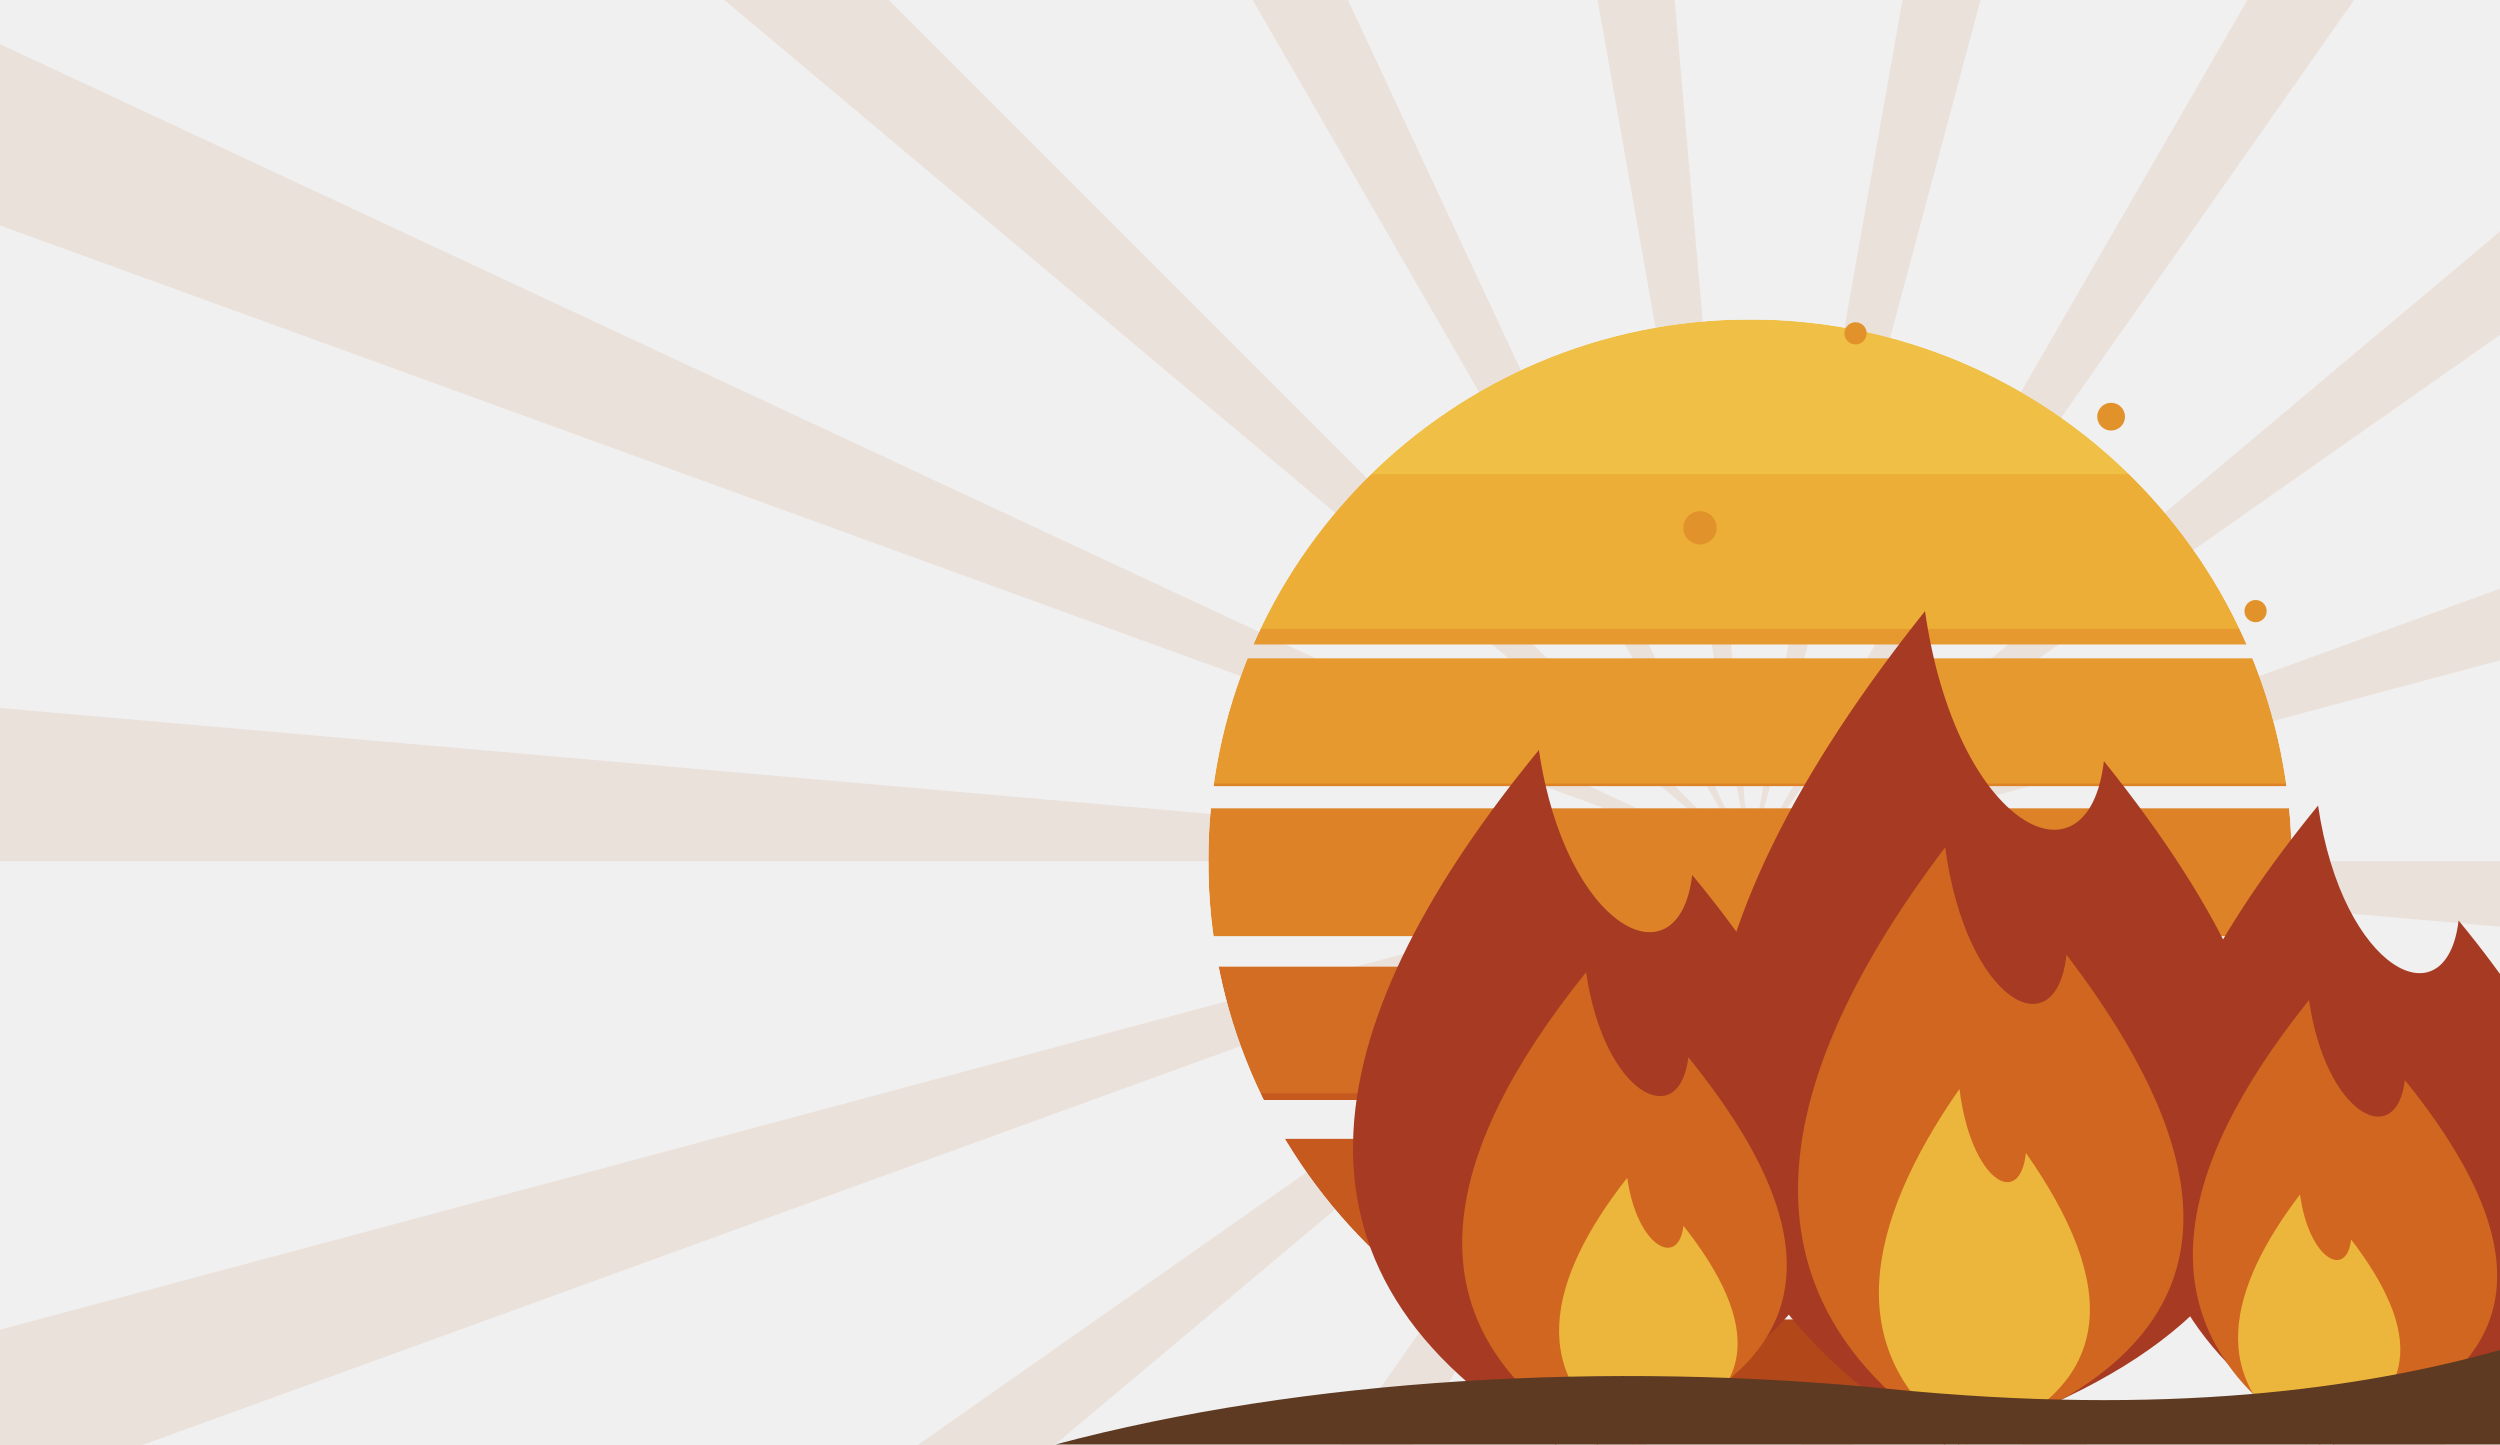
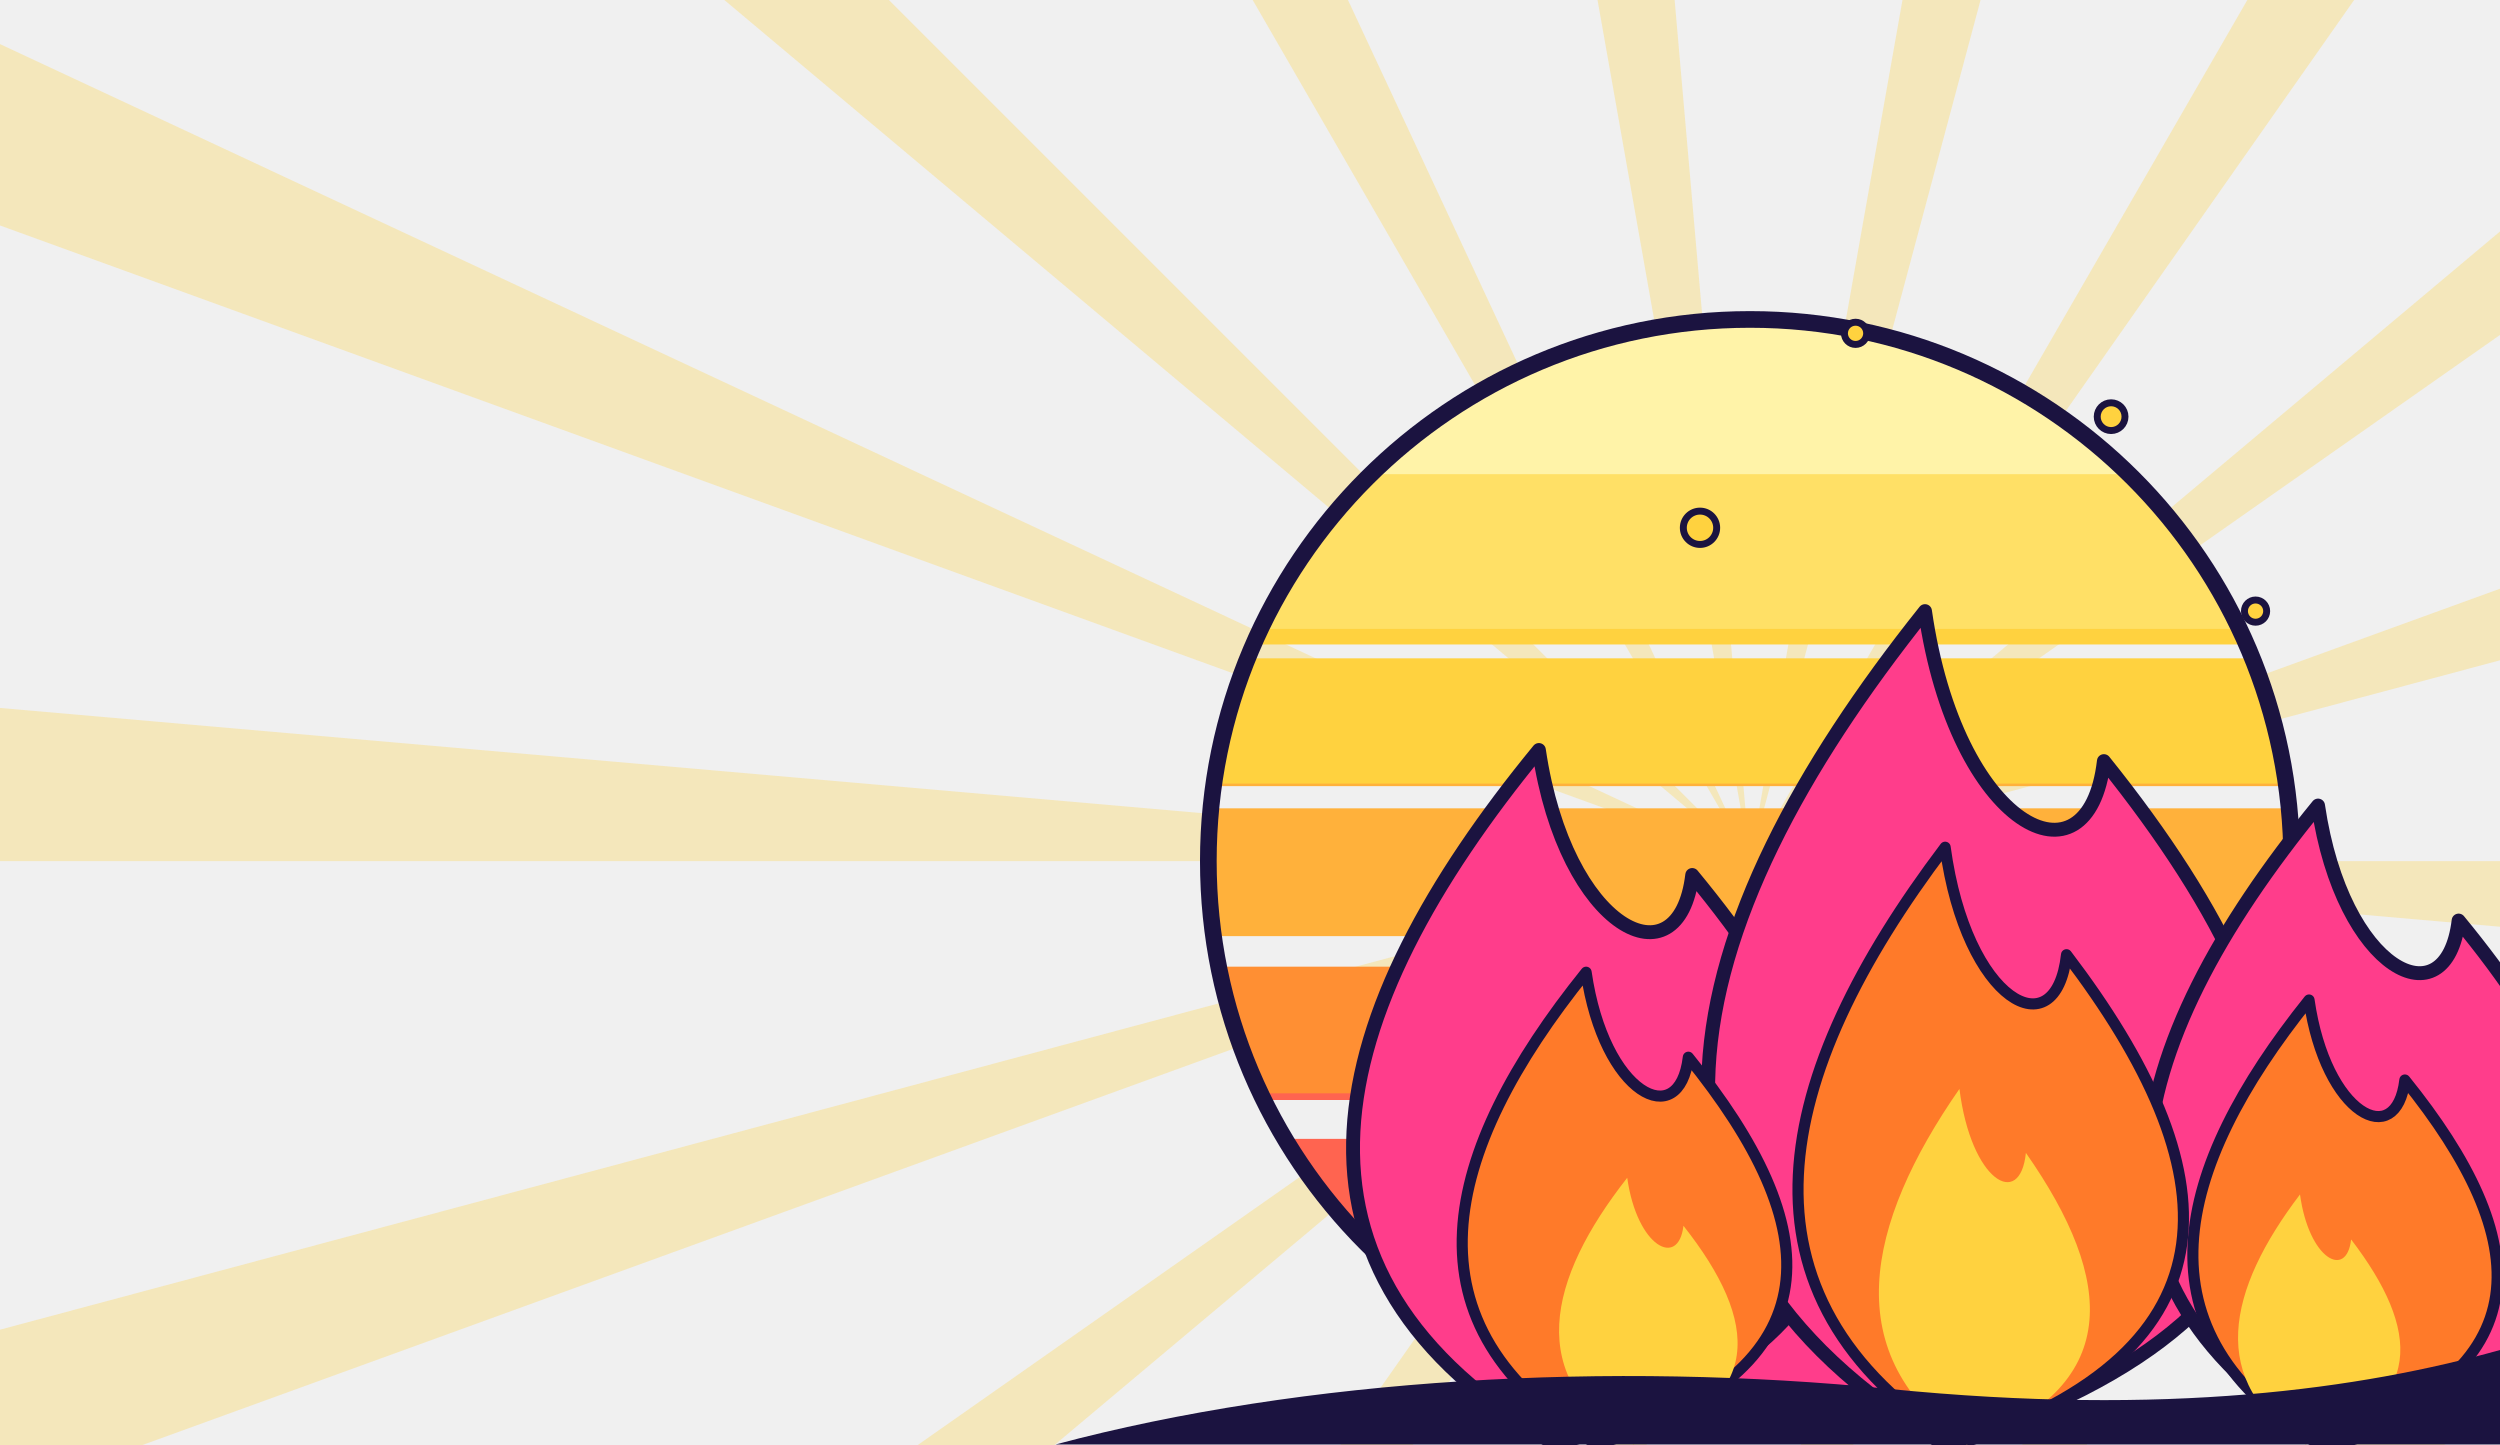
<svg xmlns="http://www.w3.org/2000/svg" viewBox="0 0 900 520">
-   <path d="M630 310L1330 310L1327 371ZM630 310L1288 549L1264 606ZM630 310L1166 760L1125 805ZM630 310L980 916L926 944ZM630 310L752 999L691 1007ZM630 310L508 999L449 986ZM630 310L280 916L228 883ZM630 310L94 760L57 712ZM630 310L-28 549L-46 491ZM630 310L-70 310L-67 249ZM630 310L-28 71L-4 14ZM630 310L94 -140L135 -185ZM630 310L280 -296L334 -324ZM630 310L508 -379L569 -387ZM630 310L752 -379L811 -366ZM630 310L980 -296L1032 -263ZM630 310L1166 -140L1203 -92ZM630 310L1288 71L1306 129Z" fill="#c65a1e" opacity="0.1" />
+   <path d="M630 310L1330 310L1327 371ZM630 310L1288 549L1264 606ZM630 310L1166 760L1125 805ZM630 310L980 916L926 944ZM630 310L752 999L691 1007ZM630 310L508 999L449 986ZM630 310L280 916L228 883ZM630 310L94 760L57 712ZM630 310L-28 549L-46 491ZM630 310L-70 310L-67 249ZM630 310L-28 71L-4 14ZM630 310L94 -140L135 -185ZM630 310L280 -296L334 -324ZM630 310L508 -379L569 -387ZM630 310L752 -379L811 -366ZM630 310L980 -296L1032 -263ZM630 310L1166 -140L1203 -92ZM630 310L1288 71L1306 129Z" fill="#ffd23f" opacity="0.3" />
  <defs>
    <clipPath id="cf">
      <circle cx="630" cy="310" r="195" />
    </clipPath>
    <mask id="mf">
      <rect width="900" height="520" fill="#fff" />
      <g fill="#000">
        <rect x="0" y="232" width="900" height="5" />
        <rect x="0" y="283" width="900" height="8" />
        <rect x="0" y="337" width="900" height="11" />
        <rect x="0" y="396" width="900" height="14" />
        <rect x="0" y="458" width="900" height="17" />
      </g>
    </mask>
  </defs>
  <g clip-path="url(#cf)" mask="url(#mf)">
-     <rect x="435" y="115.0" width="390" height="56.7" fill="#f0bf45" />
-     <rect x="435" y="170.7" width="390" height="56.7" fill="#ecae37" />
-     <rect x="435" y="226.4" width="390" height="56.7" fill="#e6992e" />
-     <rect x="435" y="282.1" width="390" height="56.7" fill="#de8228" />
-     <rect x="435" y="337.9" width="390" height="56.7" fill="#d36d23" />
-     <rect x="435" y="393.6" width="390" height="56.7" fill="#c65a1e" />
-     <rect x="435" y="449.3" width="390" height="56.7" fill="#b2471a" />
+     <rect x="435" y="115.0" width="390" height="56.7" fill="#fff3a8" />
+     <rect x="435" y="170.7" width="390" height="56.7" fill="#ffe066" />
+     <rect x="435" y="226.4" width="390" height="56.7" fill="#ffd23f" />
+     <rect x="435" y="282.1" width="390" height="56.7" fill="#ffb13b" />
+     <rect x="435" y="337.9" width="390" height="56.7" fill="#ff8f33" />
+     <rect x="435" y="393.6" width="390" height="56.7" fill="#ff6450" />
+     <rect x="435" y="449.3" width="390" height="56.7" fill="#ff3d8b" />
  </g>
-   <path d="M560 520c-108 -62.5 -84 -155 -6 -250c9.6 65 50.4 85 55.2 45c74.4 90 81.6 165 -49.2 205Z" fill="#a63a22" />
-   <path d="M700 520c-126 -75 -98 -186 -7 -300c11.2 78 58.8 102 64.4 54c86.8 108 95.2 198 -57.4 246Z" fill="#a63a22" />
-   <path d="M840 520c-99 -57.5 -77 -142.6 -5.5 -230c8.8 59.8 46.2 78.2 50.6 41.4c68.2 82.8 74.8 151.8 -45.1 188.6Z" fill="#a63a22" />
-   <path d="M575 520c-72 -42.5 -56 -105.4 -4 -170c6.4 44.2 33.6 57.8 36.8 30.6c49.6 61.2 54.4 112.2 -32.8 139.4Z" fill="#d0661f" />
-   <path d="M705 520c-85.5 -53.75 -66.5 -133.3 -4.75 -215c7.6 55.9 39.9 73.1 43.7 38.7c58.9 77.4 64.6 141.9 -38.95 176.3Z" fill="#d0661f" />
-   <path d="M835 520c-67.5 -40 -52.5 -99.2 -3.75 -160c6 41.6 31.5 54.4 34.5 28.8c46.5 57.6 51 105.6 -30.75 131.2Z" fill="#d0661f" />
-   <path d="M588 520c-39.6 -24 -30.8 -59.52 -2.2 -96c3.52 24.96 18.48 32.64 20.24 17.28c27.28 34.56 29.92 63.36 -18.04 78.72Z" fill="#ecb63c" />
-   <path d="M708 520c-46.8 -32 -36.4 -79.36 -2.6 -128c4.16 33.28 21.84 43.52 23.92 23.04c32.24 46.08 35.36 84.48 -21.32 104.96Z" fill="#ecb63c" />
-   <path d="M830 520c-36 -22.5 -28 -55.8 -2 -90c3.2 23.4 16.8 30.6 18.4 16.2c24.8 32.4 27.2 59.4 -16.4 73.8Z" fill="#ecb63c" />
-   <path d="M380 520c90-24 200-30 300-20s170 0 220-14v34Z" fill="#5e3a22" />
-   <g fill="#e2922b">
+   <circle cx="630" cy="310" r="195" fill="none" stroke="#1b1340" stroke-width="6" />
+   <path d="M560 520c-108 -62.5 -84 -155 -6 -250c9.6 65 50.4 85 55.2 45c74.4 90 81.6 165 -49.2 205Z" fill="#ff3d8b" stroke="#1b1340" stroke-width="5" stroke-linejoin="round" />
+   <path d="M700 520c-126 -75 -98 -186 -7 -300c11.2 78 58.8 102 64.4 54c86.8 108 95.2 198 -57.4 246Z" fill="#ff3d8b" stroke="#1b1340" stroke-width="5" stroke-linejoin="round" />
+   <path d="M840 520c-99 -57.5 -77 -142.6 -5.5 -230c8.8 59.8 46.2 78.2 50.6 41.4c68.2 82.8 74.8 151.8 -45.1 188.6Z" fill="#ff3d8b" stroke="#1b1340" stroke-width="5" stroke-linejoin="round" />
+   <path d="M575 520c-72 -42.5 -56 -105.4 -4 -170c6.4 44.2 33.6 57.8 36.8 30.6c49.6 61.2 54.4 112.2 -32.8 139.4Z" fill="#ff7a29" stroke="#1b1340" stroke-width="4" stroke-linejoin="round" />
+   <path d="M705 520c-85.5 -53.75 -66.5 -133.3 -4.75 -215c7.6 55.9 39.9 73.1 43.7 38.7c58.9 77.4 64.6 141.9 -38.95 176.3Z" fill="#ff7a29" stroke="#1b1340" stroke-width="4" stroke-linejoin="round" />
+   <path d="M835 520c-67.5 -40 -52.5 -99.2 -3.75 -160c6 41.6 31.5 54.4 34.5 28.8c46.5 57.6 51 105.6 -30.75 131.2Z" fill="#ff7a29" stroke="#1b1340" stroke-width="4" stroke-linejoin="round" />
+   <path d="M588 520c-39.6 -24 -30.8 -59.52 -2.2 -96c3.52 24.96 18.48 32.64 20.24 17.28c27.28 34.56 29.92 63.36 -18.04 78.72Z" fill="#ffd23f" />
+   <path d="M708 520c-46.8 -32 -36.4 -79.36 -2.6 -128c4.16 33.28 21.84 43.52 23.92 23.04c32.24 46.08 35.36 84.48 -21.32 104.96Z" fill="#ffd23f" />
+   <path d="M830 520c-36 -22.5 -28 -55.8 -2 -90c3.2 23.4 16.8 30.6 18.4 16.2c24.8 32.4 27.2 59.4 -16.4 73.8Z" fill="#ffd23f" />
+   <path d="M380 520c90-24 200-30 300-20s170 0 220-14v34Z" fill="#1b1340" />
+   <g fill="#ffd23f" stroke="#1b1340" stroke-width="2.5">
    <circle cx="612" cy="190" r="6" />
    <circle cx="760" cy="150" r="5" />
    <circle cx="668" cy="120" r="4" />
    <circle cx="812" cy="220" r="4" />
  </g>
</svg>
